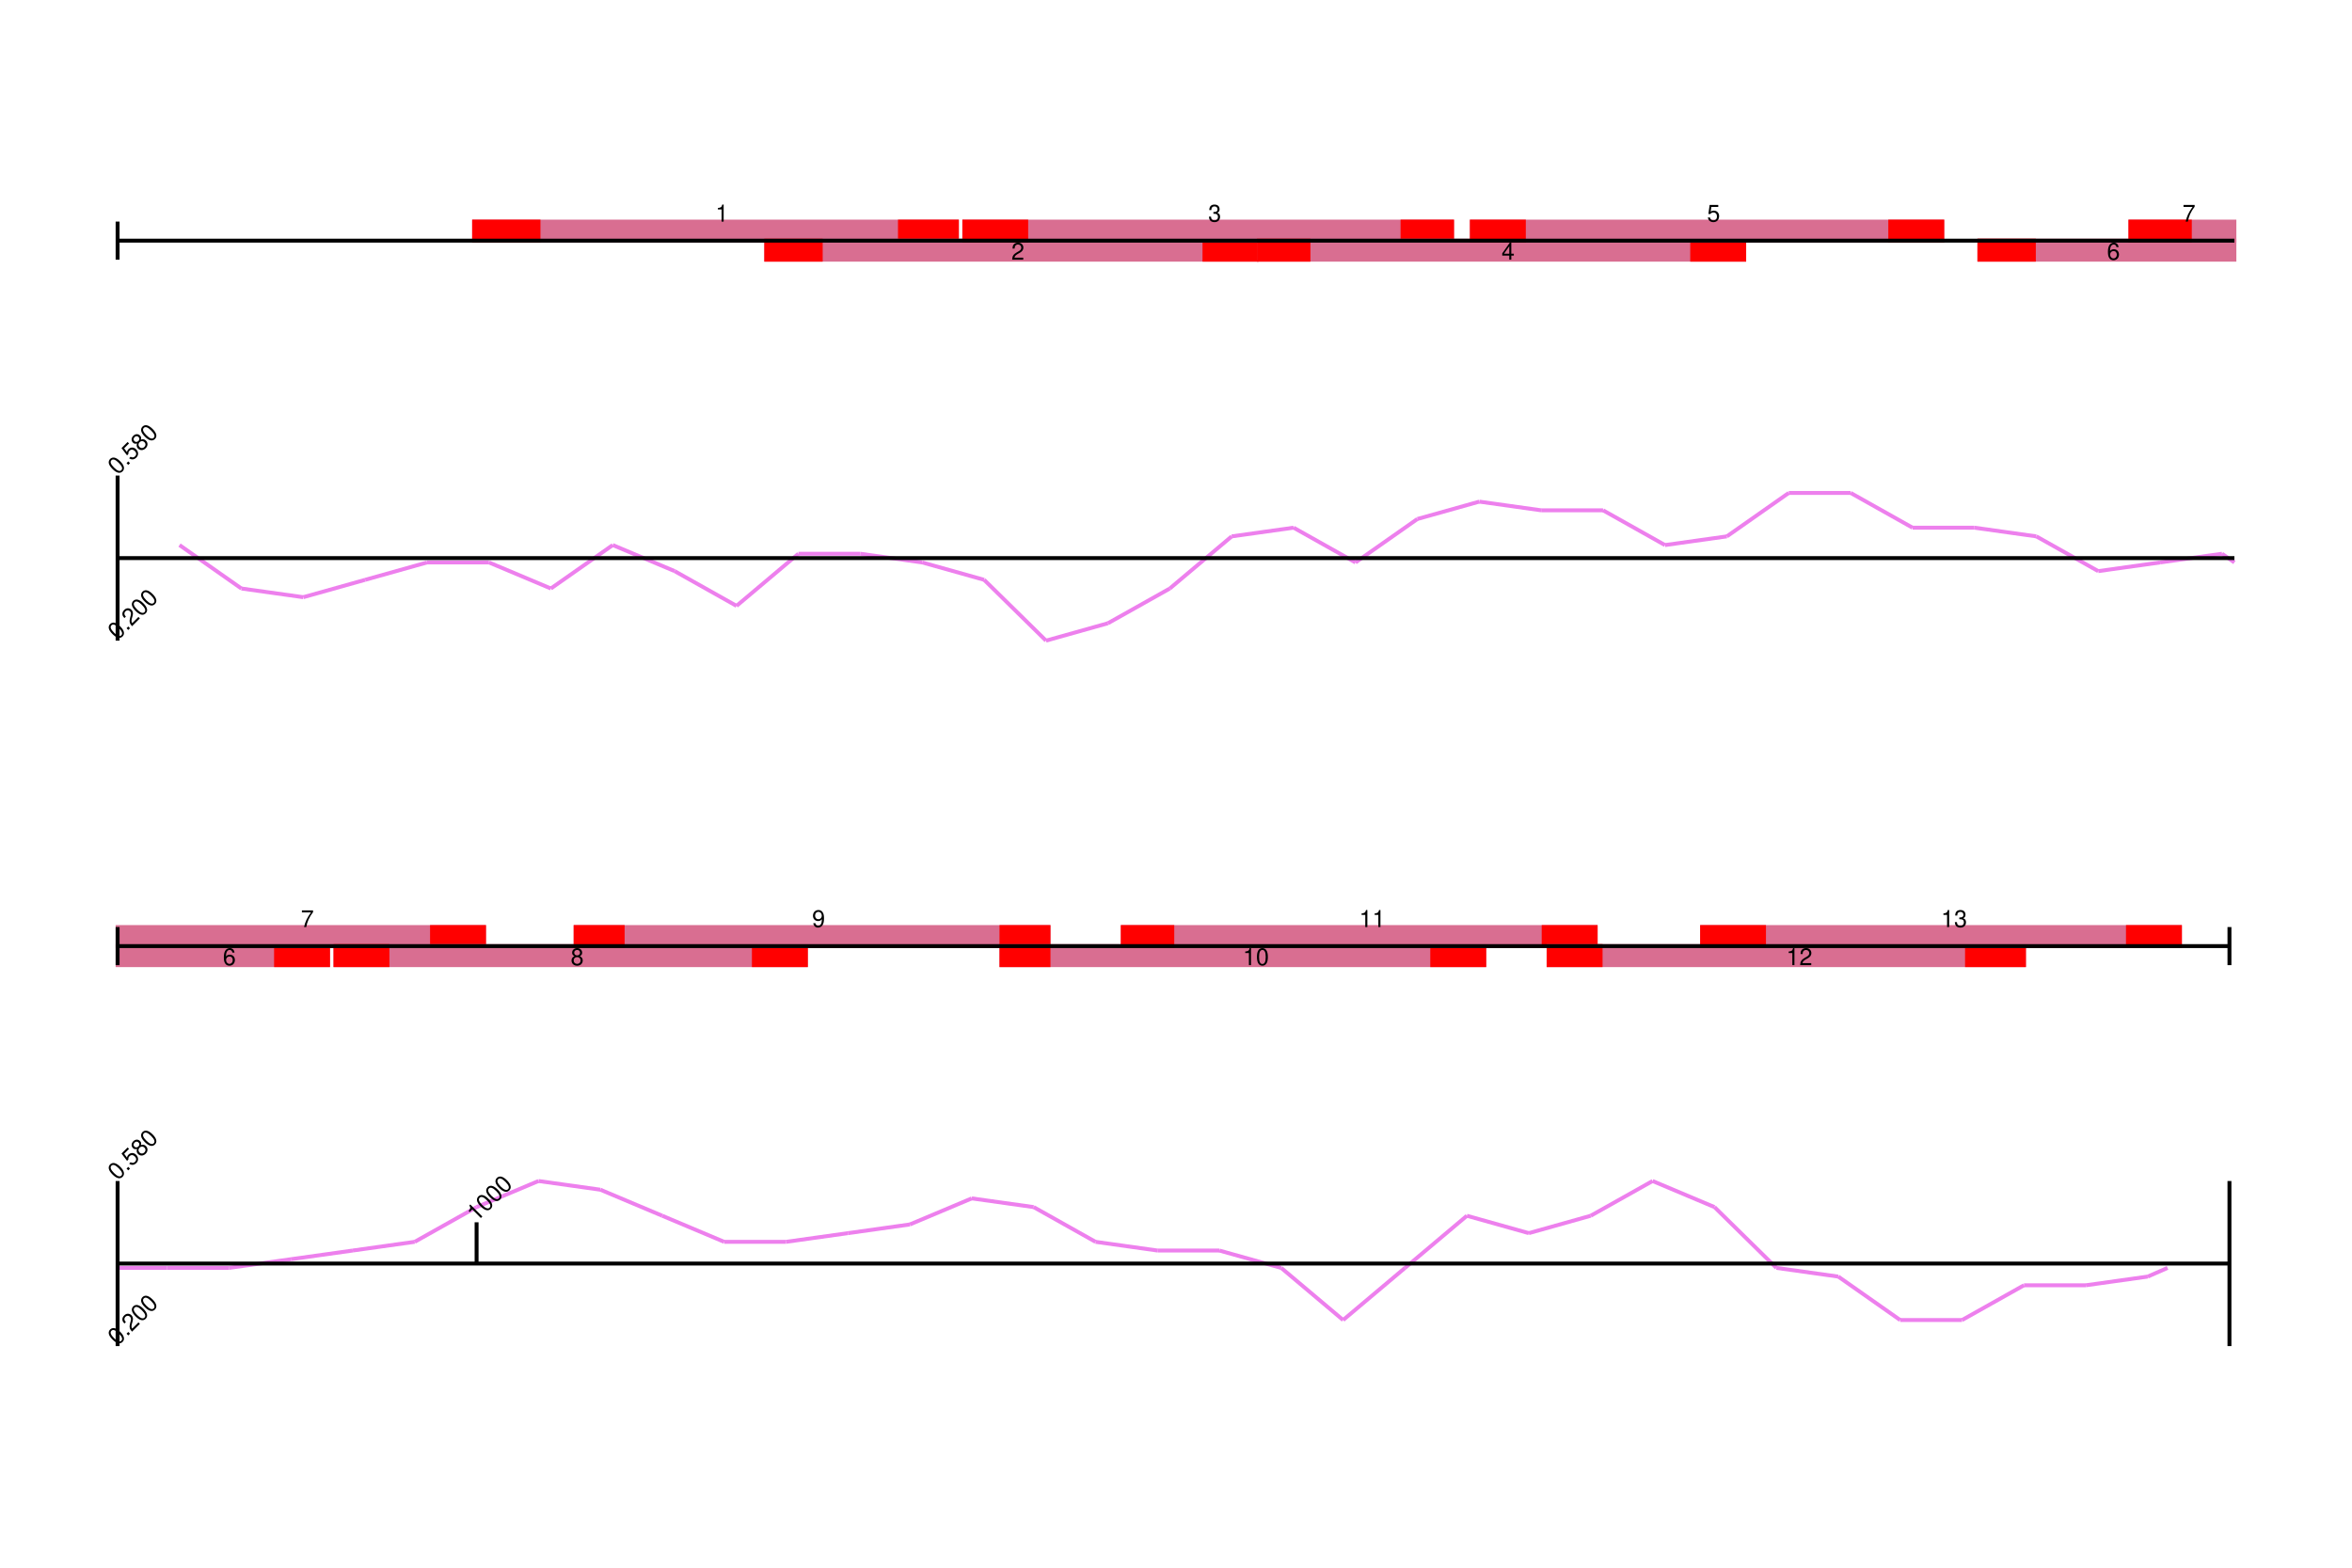
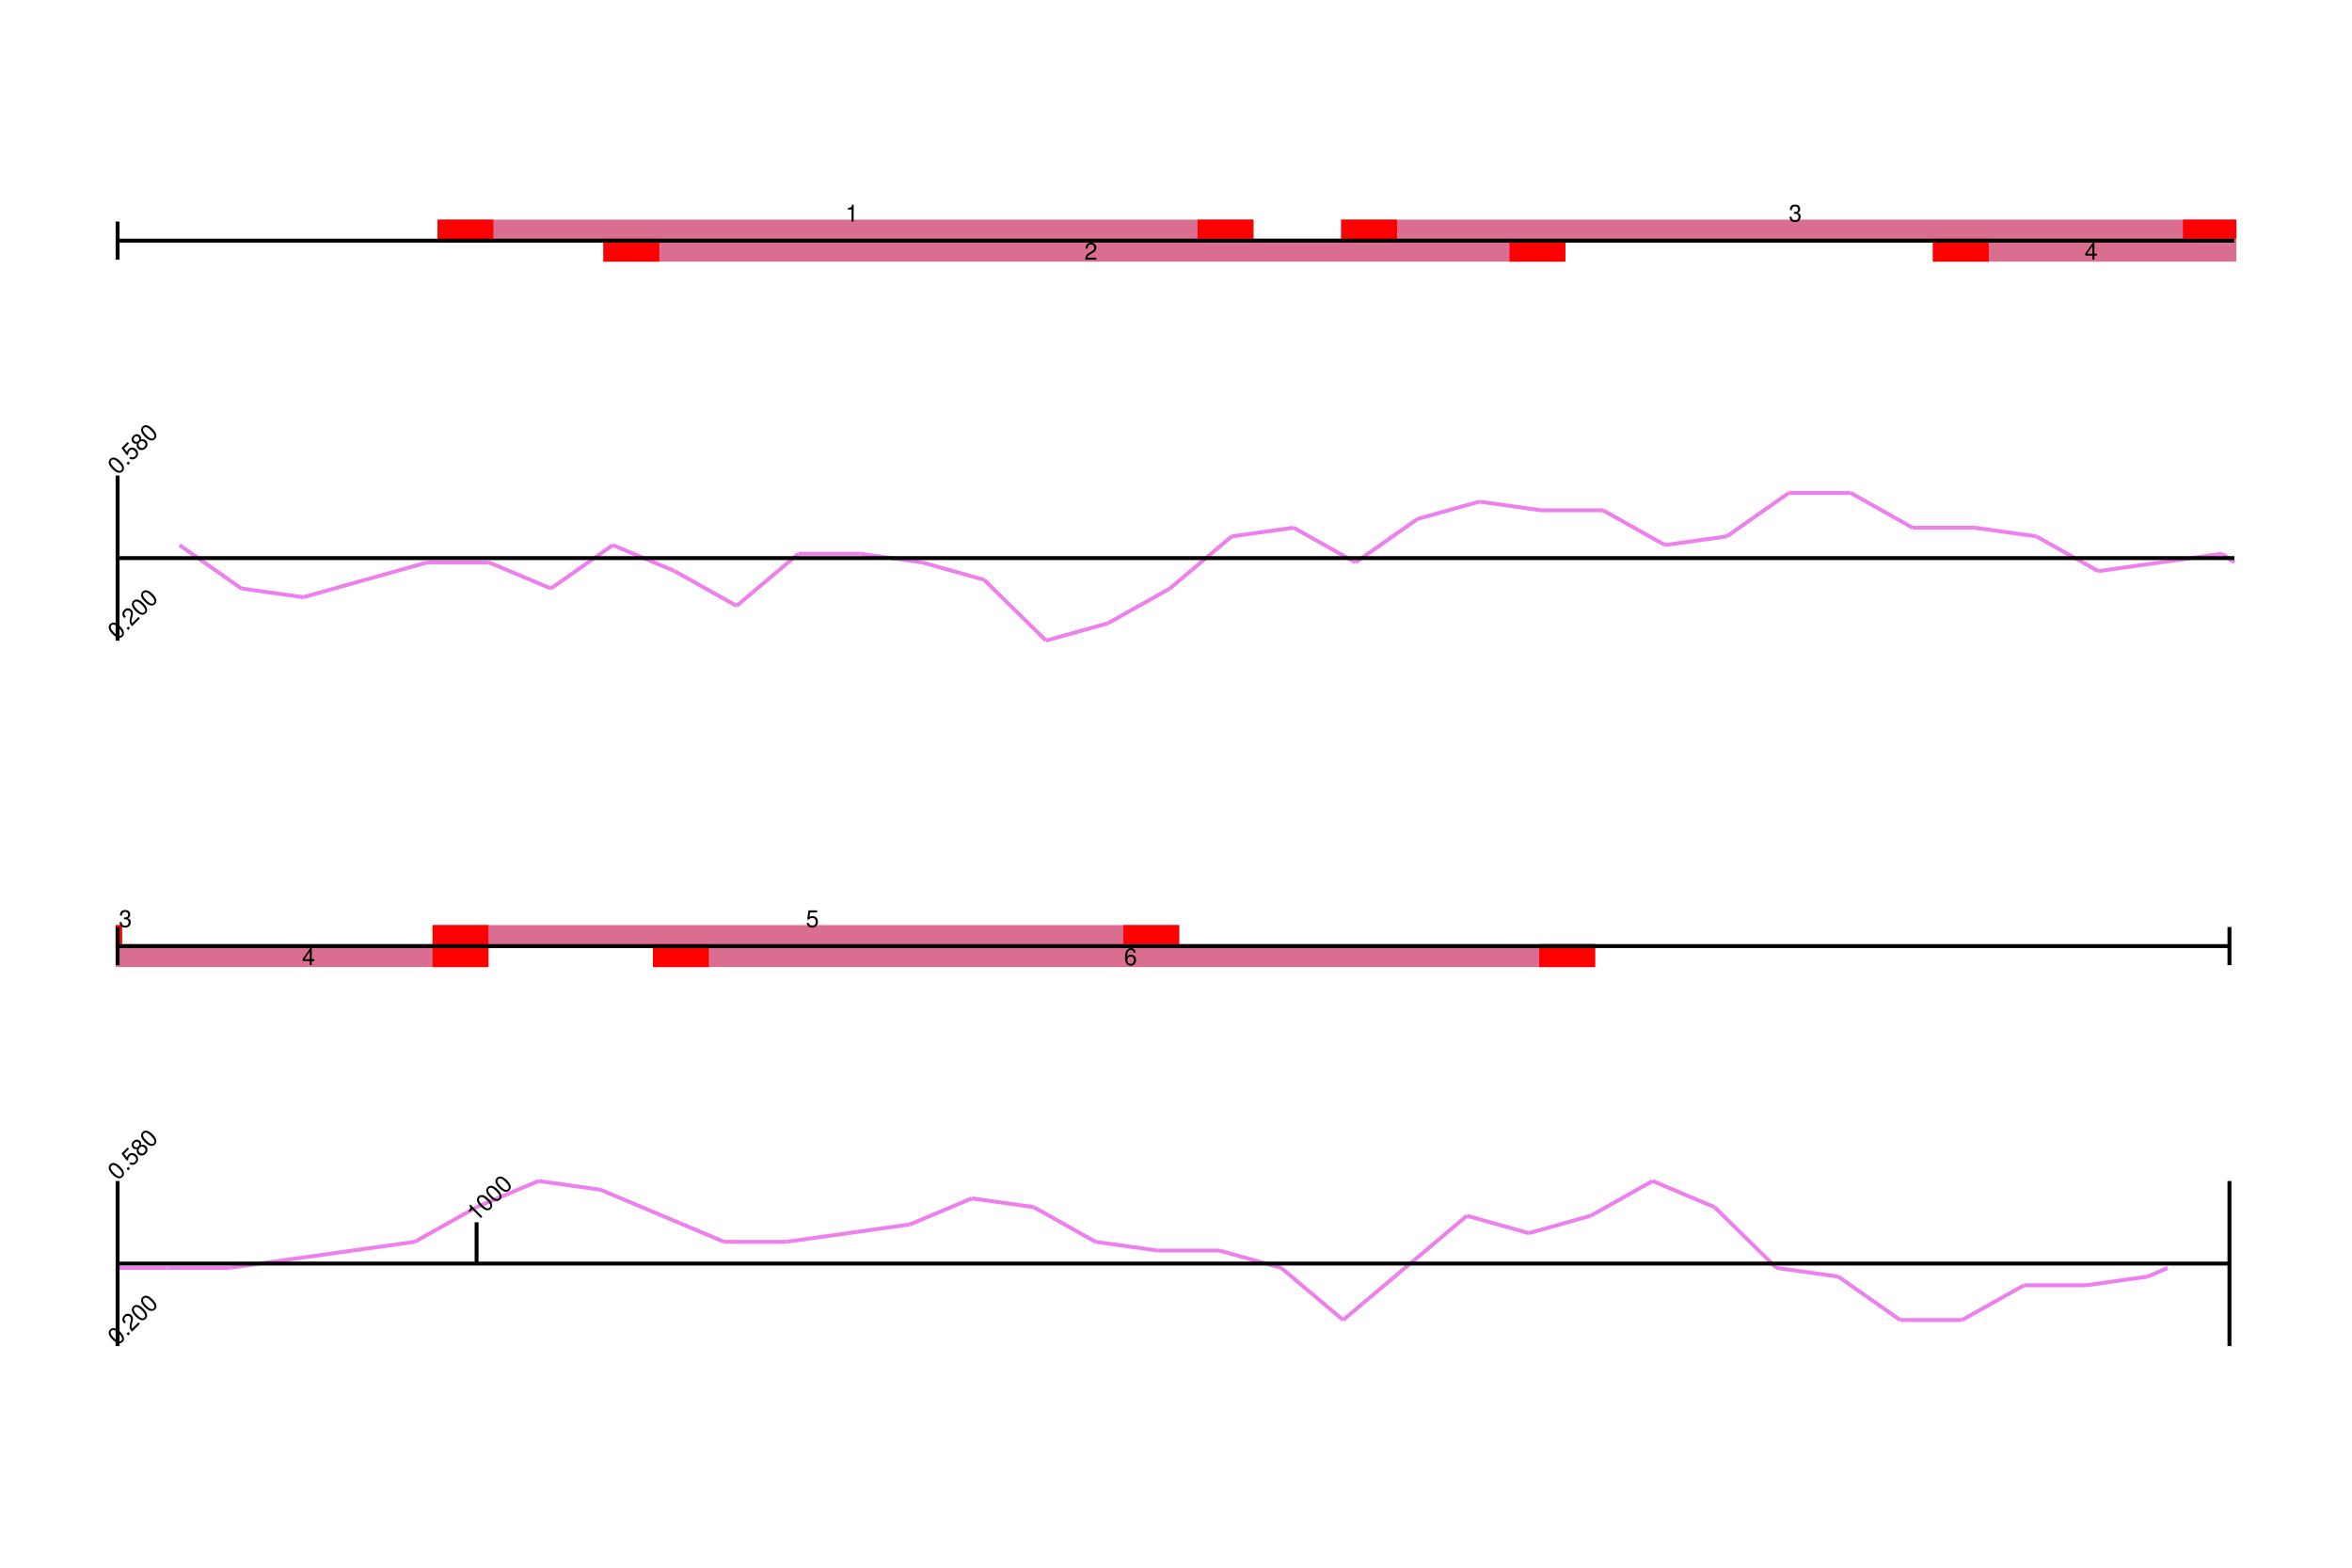
- <svg xmlns="http://www.w3.org/2000/svg" width="600" height="400" preserveAspectRatio="xMinYMin meet" viewBox="0 0 600 400" version="1.0" fill-rule="evenodd">
+ <svg xmlns="http://www.w3.org/2000/svg" fill-rule="evenodd" height="400" preserveAspectRatio="xMinYMin meet" version="1.0" viewBox="0 0 600 400" width="600">
  <clipPath id="clip">
-     <rect x="0" y="0" width="600" height="400" />
+     <rect height="400" width="600" x="0" y="0" />
  </clipPath>
-   <g id="group" transform="scale(1,-1) translate(0,-400)" style="clip-path: url(#clip)">
+   <g id="group" style="clip-path: url(#clip)" transform="scale(1,-1) translate(0,-400)">
    <g transform="">
      <path d="M 45.789,260.925 L 45.789,260.925 Z" style="stroke: rgb(93%,50%,93%); stroke-linecap: butt; stroke-width: 1;" />
      <path d="M 45.789,260.925 L 61.579,249.841 Z" style="stroke: rgb(93%,50%,93%); stroke-linecap: butt; stroke-width: 1;" />
      <path d="M 61.579,249.841 L 77.368,247.624 Z" style="stroke: rgb(93%,50%,93%); stroke-linecap: butt; stroke-width: 1;" />
      <path d="M 77.368,247.624 L 93.158,252.058 Z" style="stroke: rgb(93%,50%,93%); stroke-linecap: butt; stroke-width: 1;" />
      <path d="M 93.158,252.058 L 108.947,256.492 Z" style="stroke: rgb(93%,50%,93%); stroke-linecap: butt; stroke-width: 1;" />
      <path d="M 108.947,256.492 L 124.737,256.492 Z" style="stroke: rgb(93%,50%,93%); stroke-linecap: butt; stroke-width: 1;" />
      <path d="M 124.737,256.492 L 140.526,249.841 Z" style="stroke: rgb(93%,50%,93%); stroke-linecap: butt; stroke-width: 1;" />
      <path d="M 140.526,249.841 L 156.316,260.925 Z" style="stroke: rgb(93%,50%,93%); stroke-linecap: butt; stroke-width: 1;" />
      <path d="M 156.316,260.925 L 172.105,254.275 Z" style="stroke: rgb(93%,50%,93%); stroke-linecap: butt; stroke-width: 1;" />
      <path d="M 172.105,254.275 L 187.895,245.407 Z" style="stroke: rgb(93%,50%,93%); stroke-linecap: butt; stroke-width: 1;" />
      <path d="M 187.895,245.407 L 203.684,258.708 Z" style="stroke: rgb(93%,50%,93%); stroke-linecap: butt; stroke-width: 1;" />
      <path d="M 203.684,258.708 L 219.474,258.708 Z" style="stroke: rgb(93%,50%,93%); stroke-linecap: butt; stroke-width: 1;" />
      <path d="M 219.474,258.708 L 235.263,256.492 Z" style="stroke: rgb(93%,50%,93%); stroke-linecap: butt; stroke-width: 1;" />
      <path d="M 235.263,256.492 L 251.053,252.058 Z" style="stroke: rgb(93%,50%,93%); stroke-linecap: butt; stroke-width: 1;" />
      <path d="M 251.053,252.058 L 266.842,236.54 Z" style="stroke: rgb(93%,50%,93%); stroke-linecap: butt; stroke-width: 1;" />
      <path d="M 266.842,236.54 L 282.632,240.974 Z" style="stroke: rgb(93%,50%,93%); stroke-linecap: butt; stroke-width: 1;" />
      <path d="M 282.632,240.974 L 298.421,249.841 Z" style="stroke: rgb(93%,50%,93%); stroke-linecap: butt; stroke-width: 1;" />
      <path d="M 298.421,249.841 L 314.211,263.142 Z" style="stroke: rgb(93%,50%,93%); stroke-linecap: butt; stroke-width: 1;" />
      <path d="M 314.211,263.142 L 330,265.359 Z" style="stroke: rgb(93%,50%,93%); stroke-linecap: butt; stroke-width: 1;" />
      <path d="M 330,265.359 L 345.789,256.492 Z" style="stroke: rgb(93%,50%,93%); stroke-linecap: butt; stroke-width: 1;" />
      <path d="M 345.789,256.492 L 361.579,267.576 Z" style="stroke: rgb(93%,50%,93%); stroke-linecap: butt; stroke-width: 1;" />
      <path d="M 361.579,267.576 L 377.368,272.009 Z" style="stroke: rgb(93%,50%,93%); stroke-linecap: butt; stroke-width: 1;" />
      <path d="M 377.368,272.009 L 393.158,269.793 Z" style="stroke: rgb(93%,50%,93%); stroke-linecap: butt; stroke-width: 1;" />
      <path d="M 393.158,269.793 L 408.947,269.793 Z" style="stroke: rgb(93%,50%,93%); stroke-linecap: butt; stroke-width: 1;" />
      <path d="M 408.947,269.793 L 424.737,260.925 Z" style="stroke: rgb(93%,50%,93%); stroke-linecap: butt; stroke-width: 1;" />
      <path d="M 424.737,260.925 L 440.526,263.142 Z" style="stroke: rgb(93%,50%,93%); stroke-linecap: butt; stroke-width: 1;" />
      <path d="M 440.526,263.142 L 456.316,274.226 Z" style="stroke: rgb(93%,50%,93%); stroke-linecap: butt; stroke-width: 1;" />
      <path d="M 456.316,274.226 L 472.105,274.226 Z" style="stroke: rgb(93%,50%,93%); stroke-linecap: butt; stroke-width: 1;" />
      <path d="M 472.105,274.226 L 487.895,265.359 Z" style="stroke: rgb(93%,50%,93%); stroke-linecap: butt; stroke-width: 1;" />
      <path d="M 487.895,265.359 L 503.684,265.359 Z" style="stroke: rgb(93%,50%,93%); stroke-linecap: butt; stroke-width: 1;" />
      <path d="M 503.684,265.359 L 519.474,263.142 Z" style="stroke: rgb(93%,50%,93%); stroke-linecap: butt; stroke-width: 1;" />
      <path d="M 519.474,263.142 L 535.263,254.275 Z" style="stroke: rgb(93%,50%,93%); stroke-linecap: butt; stroke-width: 1;" />
      <path d="M 535.263,254.275 L 551.053,256.492 Z" style="stroke: rgb(93%,50%,93%); stroke-linecap: butt; stroke-width: 1;" />
      <path d="M 551.053,256.492 L 566.842,258.708 Z" style="stroke: rgb(93%,50%,93%); stroke-linecap: butt; stroke-width: 1;" />
      <path d="M 566.842,258.708 L 570,256.492 Z" style="stroke: rgb(93%,50%,93%); stroke-linecap: butt; stroke-width: 1;" />
      <path d="M 30,76.492 L 42.632,76.492 Z" style="stroke: rgb(93%,50%,93%); stroke-linecap: butt; stroke-width: 1;" />
      <path d="M 42.632,76.492 L 58.421,76.492 Z" style="stroke: rgb(93%,50%,93%); stroke-linecap: butt; stroke-width: 1;" />
      <path d="M 58.421,76.492 L 74.211,78.708 Z" style="stroke: rgb(93%,50%,93%); stroke-linecap: butt; stroke-width: 1;" />
      <path d="M 74.211,78.708 L 90,80.925 Z" style="stroke: rgb(93%,50%,93%); stroke-linecap: butt; stroke-width: 1;" />
      <path d="M 90,80.925 L 105.789,83.142 Z" style="stroke: rgb(93%,50%,93%); stroke-linecap: butt; stroke-width: 1;" />
      <path d="M 105.789,83.142 L 121.579,92.009 Z" style="stroke: rgb(93%,50%,93%); stroke-linecap: butt; stroke-width: 1;" />
      <path d="M 121.579,92.009 L 137.368,98.66 Z" style="stroke: rgb(93%,50%,93%); stroke-linecap: butt; stroke-width: 1;" />
      <path d="M 137.368,98.66 L 153.158,96.443 Z" style="stroke: rgb(93%,50%,93%); stroke-linecap: butt; stroke-width: 1;" />
      <path d="M 153.158,96.443 L 168.947,89.793 Z" style="stroke: rgb(93%,50%,93%); stroke-linecap: butt; stroke-width: 1;" />
      <path d="M 168.947,89.793 L 184.737,83.142 Z" style="stroke: rgb(93%,50%,93%); stroke-linecap: butt; stroke-width: 1;" />
      <path d="M 184.737,83.142 L 200.526,83.142 Z" style="stroke: rgb(93%,50%,93%); stroke-linecap: butt; stroke-width: 1;" />
      <path d="M 200.526,83.142 L 216.316,85.359 Z" style="stroke: rgb(93%,50%,93%); stroke-linecap: butt; stroke-width: 1;" />
      <path d="M 216.316,85.359 L 232.105,87.576 Z" style="stroke: rgb(93%,50%,93%); stroke-linecap: butt; stroke-width: 1;" />
      <path d="M 232.105,87.576 L 247.895,94.226 Z" style="stroke: rgb(93%,50%,93%); stroke-linecap: butt; stroke-width: 1;" />
      <path d="M 247.895,94.226 L 263.684,92.009 Z" style="stroke: rgb(93%,50%,93%); stroke-linecap: butt; stroke-width: 1;" />
      <path d="M 263.684,92.009 L 279.474,83.142 Z" style="stroke: rgb(93%,50%,93%); stroke-linecap: butt; stroke-width: 1;" />
      <path d="M 279.474,83.142 L 295.263,80.925 Z" style="stroke: rgb(93%,50%,93%); stroke-linecap: butt; stroke-width: 1;" />
      <path d="M 295.263,80.925 L 311.053,80.925 Z" style="stroke: rgb(93%,50%,93%); stroke-linecap: butt; stroke-width: 1;" />
      <path d="M 311.053,80.925 L 326.842,76.492 Z" style="stroke: rgb(93%,50%,93%); stroke-linecap: butt; stroke-width: 1;" />
      <path d="M 326.842,76.492 L 342.632,63.191 Z" style="stroke: rgb(93%,50%,93%); stroke-linecap: butt; stroke-width: 1;" />
      <path d="M 342.632,63.191 L 358.421,76.492 Z" style="stroke: rgb(93%,50%,93%); stroke-linecap: butt; stroke-width: 1;" />
      <path d="M 358.421,76.492 L 374.211,89.793 Z" style="stroke: rgb(93%,50%,93%); stroke-linecap: butt; stroke-width: 1;" />
      <path d="M 374.211,89.793 L 390,85.359 Z" style="stroke: rgb(93%,50%,93%); stroke-linecap: butt; stroke-width: 1;" />
      <path d="M 390,85.359 L 405.789,89.793 Z" style="stroke: rgb(93%,50%,93%); stroke-linecap: butt; stroke-width: 1;" />
      <path d="M 405.789,89.793 L 421.579,98.66 Z" style="stroke: rgb(93%,50%,93%); stroke-linecap: butt; stroke-width: 1;" />
      <path d="M 421.579,98.66 L 437.368,92.009 Z" style="stroke: rgb(93%,50%,93%); stroke-linecap: butt; stroke-width: 1;" />
      <path d="M 437.368,92.009 L 453.158,76.492 Z" style="stroke: rgb(93%,50%,93%); stroke-linecap: butt; stroke-width: 1;" />
      <path d="M 453.158,76.492 L 468.947,74.275 Z" style="stroke: rgb(93%,50%,93%); stroke-linecap: butt; stroke-width: 1;" />
      <path d="M 468.947,74.275 L 484.737,63.191 Z" style="stroke: rgb(93%,50%,93%); stroke-linecap: butt; stroke-width: 1;" />
      <path d="M 484.737,63.191 L 500.526,63.191 Z" style="stroke: rgb(93%,50%,93%); stroke-linecap: butt; stroke-width: 1;" />
      <path d="M 500.526,63.191 L 516.316,72.058 Z" style="stroke: rgb(93%,50%,93%); stroke-linecap: butt; stroke-width: 1;" />
      <path d="M 516.316,72.058 L 532.105,72.058 Z" style="stroke: rgb(93%,50%,93%); stroke-linecap: butt; stroke-width: 1;" />
      <path d="M 532.105,72.058 L 547.895,74.275 Z" style="stroke: rgb(93%,50%,93%); stroke-linecap: butt; stroke-width: 1;" />
      <path d="M 547.895,74.275 L 552.947,76.492 Z" style="stroke: rgb(93%,50%,93%); stroke-linecap: butt; stroke-width: 1;" />
-       <polygon points="120.947 338.6, 244.105 338.6, 244.105 343.46, 120.947 343.46" style="stroke: rgb(85%,43%,57%); stroke-linecap: butt; stroke-width: 1; fill: rgb(85%,43%,57%);" />
-       <polygon points="120.947 338.6, 137.368 338.6, 137.368 343.46, 120.947 343.46" style="stroke: rgb(100%,0%,0%); stroke-linecap: butt; stroke-width: 1; fill: rgb(100%,0%,0%);" />
-       <polygon points="229.579 338.6, 244.105 338.6, 244.105 343.46, 229.579 343.46" style="stroke: rgb(100%,0%,0%); stroke-linecap: butt; stroke-width: 1; fill: rgb(100%,0%,0%);" />
-       <polygon points="195.474 333.74, 320.526 333.74, 320.526 338.6, 195.474 338.6" style="stroke: rgb(85%,43%,57%); stroke-linecap: butt; stroke-width: 1; fill: rgb(85%,43%,57%);" />
-       <polygon points="195.474 333.74, 209.368 333.74, 209.368 338.6, 195.474 338.6" style="stroke: rgb(100%,0%,0%); stroke-linecap: butt; stroke-width: 1; fill: rgb(100%,0%,0%);" />
-       <polygon points="307.263 333.74, 320.526 333.74, 320.526 338.6, 307.263 338.6" style="stroke: rgb(100%,0%,0%); stroke-linecap: butt; stroke-width: 1; fill: rgb(100%,0%,0%);" />
-       <polygon points="246 338.6, 370.421 338.6, 370.421 343.46, 246 343.46" style="stroke: rgb(85%,43%,57%); stroke-linecap: butt; stroke-width: 1; fill: rgb(85%,43%,57%);" />
-       <polygon points="246 338.6, 261.789 338.6, 261.789 343.46, 246 343.46" style="stroke: rgb(100%,0%,0%); stroke-linecap: butt; stroke-width: 1; fill: rgb(100%,0%,0%);" />
-       <polygon points="357.789 338.6, 370.421 338.6, 370.421 343.46, 357.789 343.46" style="stroke: rgb(100%,0%,0%); stroke-linecap: butt; stroke-width: 1; fill: rgb(100%,0%,0%);" />
-       <polygon points="321.158 333.74, 444.947 333.74, 444.947 338.6, 321.158 338.6" style="stroke: rgb(85%,43%,57%); stroke-linecap: butt; stroke-width: 1; fill: rgb(85%,43%,57%);" />
-       <polygon points="321.158 333.74, 333.789 333.74, 333.789 338.6, 321.158 338.6" style="stroke: rgb(100%,0%,0%); stroke-linecap: butt; stroke-width: 1; fill: rgb(100%,0%,0%);" />
-       <polygon points="431.684 333.74, 444.947 333.74, 444.947 338.6, 431.684 338.6" style="stroke: rgb(100%,0%,0%); stroke-linecap: butt; stroke-width: 1; fill: rgb(100%,0%,0%);" />
-       <polygon points="375.474 338.6, 495.474 338.6, 495.474 343.46, 375.474 343.46" style="stroke: rgb(85%,43%,57%); stroke-linecap: butt; stroke-width: 1; fill: rgb(85%,43%,57%);" />
-       <polygon points="375.474 338.6, 388.737 338.6, 388.737 343.46, 375.474 343.46" style="stroke: rgb(100%,0%,0%); stroke-linecap: butt; stroke-width: 1; fill: rgb(100%,0%,0%);" />
-       <polygon points="482.211 338.6, 495.474 338.6, 495.474 343.46, 482.211 343.46" style="stroke: rgb(100%,0%,0%); stroke-linecap: butt; stroke-width: 1; fill: rgb(100%,0%,0%);" />
-       <polygon points="504.947 333.74, 570 333.74, 570 338.6, 504.947 338.6" style="stroke: rgb(85%,43%,57%); stroke-linecap: butt; stroke-width: 1; fill: rgb(85%,43%,57%);" />
-       <polygon points="30 153.74, 83.684 153.74, 83.684 158.6, 30 158.6" style="stroke: rgb(85%,43%,57%); stroke-linecap: butt; stroke-width: 1; fill: rgb(85%,43%,57%);" />
-       <polygon points="504.947 333.74, 518.842 333.74, 518.842 338.6, 504.947 338.6" style="stroke: rgb(100%,0%,0%); stroke-linecap: butt; stroke-width: 1; fill: rgb(100%,0%,0%);" />
-       <polygon points="70.421 153.74, 83.684 153.74, 83.684 158.6, 70.421 158.6" style="stroke: rgb(100%,0%,0%); stroke-linecap: butt; stroke-width: 1; fill: rgb(100%,0%,0%);" />
-       <polygon points="543.474 338.6, 570 338.6, 570 343.46, 543.474 343.46" style="stroke: rgb(85%,43%,57%); stroke-linecap: butt; stroke-width: 1; fill: rgb(85%,43%,57%);" />
-       <polygon points="30 158.6, 123.474 158.6, 123.474 163.46, 30 163.46" style="stroke: rgb(85%,43%,57%); stroke-linecap: butt; stroke-width: 1; fill: rgb(85%,43%,57%);" />
-       <polygon points="543.474 338.6, 558.632 338.6, 558.632 343.46, 543.474 343.46" style="stroke: rgb(100%,0%,0%); stroke-linecap: butt; stroke-width: 1; fill: rgb(100%,0%,0%);" />
-       <polygon points="110.21 158.6, 123.474 158.6, 123.474 163.46, 110.21 163.46" style="stroke: rgb(100%,0%,0%); stroke-linecap: butt; stroke-width: 1; fill: rgb(100%,0%,0%);" />
-       <polygon points="85.579 153.74, 205.579 153.74, 205.579 158.6, 85.579 158.6" style="stroke: rgb(85%,43%,57%); stroke-linecap: butt; stroke-width: 1; fill: rgb(85%,43%,57%);" />
-       <polygon points="85.579 153.74, 98.842 153.74, 98.842 158.6, 85.579 158.6" style="stroke: rgb(100%,0%,0%); stroke-linecap: butt; stroke-width: 1; fill: rgb(100%,0%,0%);" />
-       <polygon points="192.316 153.74, 205.579 153.74, 205.579 158.6, 192.316 158.6" style="stroke: rgb(100%,0%,0%); stroke-linecap: butt; stroke-width: 1; fill: rgb(100%,0%,0%);" />
-       <polygon points="146.842 158.6, 267.474 158.6, 267.474 163.46, 146.842 163.46" style="stroke: rgb(85%,43%,57%); stroke-linecap: butt; stroke-width: 1; fill: rgb(85%,43%,57%);" />
-       <polygon points="146.842 158.6, 158.842 158.6, 158.842 163.46, 146.842 163.46" style="stroke: rgb(100%,0%,0%); stroke-linecap: butt; stroke-width: 1; fill: rgb(100%,0%,0%);" />
-       <polygon points="255.474 158.6, 267.474 158.6, 267.474 163.46, 255.474 163.46" style="stroke: rgb(100%,0%,0%); stroke-linecap: butt; stroke-width: 1; fill: rgb(100%,0%,0%);" />
-       <polygon points="255.474 153.74, 378.632 153.74, 378.632 158.6, 255.474 158.6" style="stroke: rgb(85%,43%,57%); stroke-linecap: butt; stroke-width: 1; fill: rgb(85%,43%,57%);" />
-       <polygon points="255.474 153.74, 267.474 153.74, 267.474 158.6, 255.474 158.6" style="stroke: rgb(100%,0%,0%); stroke-linecap: butt; stroke-width: 1; fill: rgb(100%,0%,0%);" />
-       <polygon points="365.368 153.74, 378.632 153.74, 378.632 158.6, 365.368 158.6" style="stroke: rgb(100%,0%,0%); stroke-linecap: butt; stroke-width: 1; fill: rgb(100%,0%,0%);" />
-       <polygon points="286.421 158.6, 407.053 158.6, 407.053 163.46, 286.421 163.46" style="stroke: rgb(85%,43%,57%); stroke-linecap: butt; stroke-width: 1; fill: rgb(85%,43%,57%);" />
-       <polygon points="286.421 158.6, 299.053 158.6, 299.053 163.46, 286.421 163.46" style="stroke: rgb(100%,0%,0%); stroke-linecap: butt; stroke-width: 1; fill: rgb(100%,0%,0%);" />
-       <polygon points="393.789 158.6, 407.053 158.6, 407.053 163.46, 393.789 163.46" style="stroke: rgb(100%,0%,0%); stroke-linecap: butt; stroke-width: 1; fill: rgb(100%,0%,0%);" />
-       <polygon points="395.053 153.74, 516.316 153.74, 516.316 158.6, 395.053 158.6" style="stroke: rgb(85%,43%,57%); stroke-linecap: butt; stroke-width: 1; fill: rgb(85%,43%,57%);" />
-       <polygon points="395.053 153.74, 408.316 153.74, 408.316 158.6, 395.053 158.6" style="stroke: rgb(100%,0%,0%); stroke-linecap: butt; stroke-width: 1; fill: rgb(100%,0%,0%);" />
-       <polygon points="501.789 153.74, 516.316 153.74, 516.316 158.6, 501.789 158.6" style="stroke: rgb(100%,0%,0%); stroke-linecap: butt; stroke-width: 1; fill: rgb(100%,0%,0%);" />
-       <polygon points="434.211 158.6, 556.105 158.6, 556.105 163.46, 434.211 163.46" style="stroke: rgb(85%,43%,57%); stroke-linecap: butt; stroke-width: 1; fill: rgb(85%,43%,57%);" />
-       <polygon points="434.211 158.6, 450 158.6, 450 163.46, 434.211 163.46" style="stroke: rgb(100%,0%,0%); stroke-linecap: butt; stroke-width: 1; fill: rgb(100%,0%,0%);" />
-       <polygon points="542.842 158.6, 556.105 158.6, 556.105 163.46, 542.842 163.46" style="stroke: rgb(100%,0%,0%); stroke-linecap: butt; stroke-width: 1; fill: rgb(100%,0%,0%);" />
+       <polygon points="112.105 338.6, 319.263 338.6, 319.263 343.46, 112.105 343.46" style="stroke: rgb(85%,43%,57%); stroke-linecap: butt; stroke-width: 1; fill: rgb(85%,43%,57%); fill-rule: evenodd;" />
+       <polygon points="112.105 338.6, 125.368 338.6, 125.368 343.46, 112.105 343.46" style="stroke: rgb(100%,0%,0%); stroke-linecap: butt; stroke-width: 1; fill: rgb(100%,0%,0%); fill-rule: evenodd;" />
+       <polygon points="306 338.6, 319.263 338.6, 319.263 343.46, 306 343.46" style="stroke: rgb(100%,0%,0%); stroke-linecap: butt; stroke-width: 1; fill: rgb(100%,0%,0%); fill-rule: evenodd;" />
+       <polygon points="154.421 333.74, 398.842 333.74, 398.842 338.6, 154.421 338.6" style="stroke: rgb(85%,43%,57%); stroke-linecap: butt; stroke-width: 1; fill: rgb(85%,43%,57%); fill-rule: evenodd;" />
+       <polygon points="154.421 333.74, 167.684 333.74, 167.684 338.6, 154.421 338.6" style="stroke: rgb(100%,0%,0%); stroke-linecap: butt; stroke-width: 1; fill: rgb(100%,0%,0%); fill-rule: evenodd;" />
+       <polygon points="385.579 333.74, 398.842 333.74, 398.842 338.6, 385.579 338.6" style="stroke: rgb(100%,0%,0%); stroke-linecap: butt; stroke-width: 1; fill: rgb(100%,0%,0%); fill-rule: evenodd;" />
+       <polygon points="342.632 338.6, 570 338.6, 570 343.46, 342.632 343.46" style="stroke: rgb(85%,43%,57%); stroke-linecap: butt; stroke-width: 1; fill: rgb(85%,43%,57%); fill-rule: evenodd;" />
+       <polygon points="30 158.6, 30.632 158.6, 30.632 163.46, 30 163.46" style="stroke: rgb(85%,43%,57%); stroke-linecap: butt; stroke-width: 1; fill: rgb(85%,43%,57%); fill-rule: evenodd;" />
+       <polygon points="342.632 338.6, 355.895 338.6, 355.895 343.46, 342.632 343.46" style="stroke: rgb(100%,0%,0%); stroke-linecap: butt; stroke-width: 1; fill: rgb(100%,0%,0%); fill-rule: evenodd;" />
+       <polygon points="557.368 338.6, 570 338.6, 570 343.46, 557.368 343.46" style="stroke: rgb(100%,0%,0%); stroke-linecap: butt; stroke-width: 1; fill: rgb(100%,0%,0%); fill-rule: evenodd;" />
+       <polygon points="30 158.6, 30.632 158.6, 30.632 163.46, 30 163.46" style="stroke: rgb(100%,0%,0%); stroke-linecap: butt; stroke-width: 1; fill: rgb(100%,0%,0%); fill-rule: evenodd;" />
+       <polygon points="493.579 333.74, 570 333.74, 570 338.6, 493.579 338.6" style="stroke: rgb(85%,43%,57%); stroke-linecap: butt; stroke-width: 1; fill: rgb(85%,43%,57%); fill-rule: evenodd;" />
+       <polygon points="30 153.74, 124.105 153.74, 124.105 158.6, 30 158.6" style="stroke: rgb(85%,43%,57%); stroke-linecap: butt; stroke-width: 1; fill: rgb(85%,43%,57%); fill-rule: evenodd;" />
+       <polygon points="493.579 333.74, 506.842 333.74, 506.842 338.6, 493.579 338.6" style="stroke: rgb(100%,0%,0%); stroke-linecap: butt; stroke-width: 1; fill: rgb(100%,0%,0%); fill-rule: evenodd;" />
+       <polygon points="110.842 153.74, 124.105 153.74, 124.105 158.6, 110.842 158.6" style="stroke: rgb(100%,0%,0%); stroke-linecap: butt; stroke-width: 1; fill: rgb(100%,0%,0%); fill-rule: evenodd;" />
+       <polygon points="110.842 158.6, 300.316 158.6, 300.316 163.46, 110.842 163.46" style="stroke: rgb(85%,43%,57%); stroke-linecap: butt; stroke-width: 1; fill: rgb(85%,43%,57%); fill-rule: evenodd;" />
+       <polygon points="110.842 158.6, 124.105 158.6, 124.105 163.46, 110.842 163.46" style="stroke: rgb(100%,0%,0%); stroke-linecap: butt; stroke-width: 1; fill: rgb(100%,0%,0%); fill-rule: evenodd;" />
+       <polygon points="287.053 158.6, 300.316 158.6, 300.316 163.46, 287.053 163.46" style="stroke: rgb(100%,0%,0%); stroke-linecap: butt; stroke-width: 1; fill: rgb(100%,0%,0%); fill-rule: evenodd;" />
+       <polygon points="167.053 153.74, 406.421 153.74, 406.421 158.6, 167.053 158.6" style="stroke: rgb(85%,43%,57%); stroke-linecap: butt; stroke-width: 1; fill: rgb(85%,43%,57%); fill-rule: evenodd;" />
+       <polygon points="167.053 153.74, 180.316 153.74, 180.316 158.6, 167.053 158.6" style="stroke: rgb(100%,0%,0%); stroke-linecap: butt; stroke-width: 1; fill: rgb(100%,0%,0%); fill-rule: evenodd;" />
+       <polygon points="393.158 153.74, 406.421 153.74, 406.421 158.6, 393.158 158.6" style="stroke: rgb(100%,0%,0%); stroke-linecap: butt; stroke-width: 1; fill: rgb(100%,0%,0%); fill-rule: evenodd;" />
      <path d="M 30,257.6 L 570,257.6 Z" style="stroke: rgb(0%,0%,0%); stroke-linecap: butt; stroke-width: 1;" />
      <path d="M 30,236.54 L 30,278.66 Z" style="stroke: rgb(0%,0%,0%); stroke-linecap: butt; stroke-width: 1;" />
      <path d="M 568.737,56.54 L 568.737,98.66 Z" style="stroke: rgb(0%,0%,0%); stroke-linecap: butt; stroke-width: 1;" />
      <path d="M 30,77.6 L 568.737,77.6 Z" style="stroke: rgb(0%,0%,0%); stroke-linecap: butt; stroke-width: 1;" />
      <path d="M 30,56.54 L 30,98.66 Z" style="stroke: rgb(0%,0%,0%); stroke-linecap: butt; stroke-width: 1;" />
      <path d="M 121.579,77.6 L 121.579,88.13 Z" style="stroke: rgb(0%,0%,0%); stroke-linecap: butt; stroke-width: 1;" />
      <path d="M 30,338.6 L 570,338.6 Z" style="stroke: rgb(0%,0%,0%); stroke-linecap: butt; stroke-width: 1;" />
      <path d="M 30,333.74 L 30,343.46 Z" style="stroke: rgb(0%,0%,0%); stroke-linecap: butt; stroke-width: 1;" />
      <path d="M 568.737,153.74 L 568.737,163.46 Z" style="stroke: rgb(0%,0%,0%); stroke-linecap: butt; stroke-width: 1;" />
      <path d="M 30,158.6 L 568.737,158.6 Z" style="stroke: rgb(0%,0%,0%); stroke-linecap: butt; stroke-width: 1;" />
      <path d="M 30,153.74 L 30,163.46 Z" style="stroke: rgb(0%,0%,0%); stroke-linecap: butt; stroke-width: 1;" />
      <g transform=" matrix(0.707107,0.707107,-0.707107,0.707107,121.5789,88.13)">
-         <text x="0" y="0" style="font-family: Helvetica; font-size: 6px; fill: rgb(0%,0%,0%);" transform="translate(0,0) scale(1,-1)">1000</text>
+         <text style="font-family: Helvetica; font-size: 6px;fill: rgb(0%,0%,0%); stroke:none;" transform="translate(0,0) scale(1,-1)" x="0" y="0">1000</text>
      </g>
      <g transform=" matrix(0.707107,0.707107,-0.707107,0.707107,30,236.54)">
-         <text x="0" y="0" style="font-family: Helvetica; font-size: 6px; fill: rgb(0%,0%,0%);" transform="translate(0,0) scale(1,-1)">0.200</text>
+         <text style="font-family: Helvetica; font-size: 6px;fill: rgb(0%,0%,0%); stroke:none;" transform="translate(0,0) scale(1,-1)" x="0" y="0">0.200</text>
      </g>
      <g transform=" matrix(0.707107,0.707107,-0.707107,0.707107,30,278.66)">
-         <text x="0" y="0" style="font-family: Helvetica; font-size: 6px; fill: rgb(0%,0%,0%);" transform="translate(0,0) scale(1,-1)">0.580</text>
+         <text style="font-family: Helvetica; font-size: 6px;fill: rgb(0%,0%,0%); stroke:none;" transform="translate(0,0) scale(1,-1)" x="0" y="0">0.580</text>
      </g>
      <g transform=" matrix(0.707107,0.707107,-0.707107,0.707107,30,257.6)">
-         <text x="0" y="0" style="font-family: Helvetica; font-size: 6px; fill: rgb(0%,0%,0%);" transform="translate(0,0) scale(1,-1)" />
+         <text style="font-family: Helvetica; font-size: 6px;fill: rgb(0%,0%,0%); stroke:none;" transform="translate(0,0) scale(1,-1)" x="0" y="0" />
      </g>
      <g transform=" matrix(0.707107,0.707107,-0.707107,0.707107,30,56.54)">
-         <text x="0" y="0" style="font-family: Helvetica; font-size: 6px; fill: rgb(0%,0%,0%);" transform="translate(0,0) scale(1,-1)">0.200</text>
+         <text style="font-family: Helvetica; font-size: 6px;fill: rgb(0%,0%,0%); stroke:none;" transform="translate(0,0) scale(1,-1)" x="0" y="0">0.200</text>
      </g>
      <g transform=" matrix(0.707107,0.707107,-0.707107,0.707107,30,98.66)">
-         <text x="0" y="0" style="font-family: Helvetica; font-size: 6px; fill: rgb(0%,0%,0%);" transform="translate(0,0) scale(1,-1)">0.580</text>
+         <text style="font-family: Helvetica; font-size: 6px;fill: rgb(0%,0%,0%); stroke:none;" transform="translate(0,0) scale(1,-1)" x="0" y="0">0.580</text>
      </g>
      <g transform=" matrix(0.707107,0.707107,-0.707107,0.707107,30,77.6)">
-         <text x="0" y="0" style="font-family: Helvetica; font-size: 6px; fill: rgb(0%,0%,0%);" transform="translate(0,0) scale(1,-1)" />
+         <text style="font-family: Helvetica; font-size: 6px;fill: rgb(0%,0%,0%); stroke:none;" transform="translate(0,0) scale(1,-1)" x="0" y="0" />
      </g>
-       <g transform=" matrix(1,0,-0,1,182.5263,343.46)">
-         <text x="0" y="0" style="font-family: Helvetica; font-size: 6px; fill: rgb(0%,0%,0%);" transform="translate(0,0) scale(1,-1)">1</text>
+       <g transform=" matrix(1,0,-0,1,215.6842,343.46)">
+         <text style="font-family: Helvetica; font-size: 6px;fill: rgb(0%,0%,0%); stroke:none;" transform="translate(0,0) scale(1,-1)" x="0" y="0">1</text>
      </g>
-       <g transform=" matrix(1,0,-0,1,258,333.74)">
-         <text x="0" y="0" style="font-family: Helvetica; font-size: 6px; fill: rgb(0%,0%,0%);" transform="translate(0,0) scale(1,-1)">2</text>
+       <g transform=" matrix(1,0,-0,1,276.6316,333.74)">
+         <text style="font-family: Helvetica; font-size: 6px;fill: rgb(0%,0%,0%); stroke:none;" transform="translate(0,0) scale(1,-1)" x="0" y="0">2</text>
      </g>
-       <g transform=" matrix(1,0,-0,1,308.2105,343.46)">
-         <text x="0" y="0" style="font-family: Helvetica; font-size: 6px; fill: rgb(0%,0%,0%);" transform="translate(0,0) scale(1,-1)">3</text>
+       <g transform=" matrix(1,0,-0,1,456.3158,343.46)">
+         <text style="font-family: Helvetica; font-size: 6px;fill: rgb(0%,0%,0%); stroke:none;" transform="translate(0,0) scale(1,-1)" x="0" y="0">3</text>
      </g>
-       <g transform=" matrix(1,0,-0,1,383.0526,333.74)">
-         <text x="0" y="0" style="font-family: Helvetica; font-size: 6px; fill: rgb(0%,0%,0%);" transform="translate(0,0) scale(1,-1)">4</text>
+       <g transform=" matrix(1,0,-0,1,30.31579,163.46)">
+         <text style="font-family: Helvetica; font-size: 6px;fill: rgb(0%,0%,0%); stroke:none;" transform="translate(0,0) scale(1,-1)" x="0" y="0">3</text>
      </g>
-       <g transform=" matrix(1,0,-0,1,435.4737,343.46)">
-         <text x="0" y="0" style="font-family: Helvetica; font-size: 6px; fill: rgb(0%,0%,0%);" transform="translate(0,0) scale(1,-1)">5</text>
+       <g transform=" matrix(1,0,-0,1,531.7895,333.74)">
+         <text style="font-family: Helvetica; font-size: 6px;fill: rgb(0%,0%,0%); stroke:none;" transform="translate(0,0) scale(1,-1)" x="0" y="0">4</text>
      </g>
-       <g transform=" matrix(1,0,-0,1,537.4737,333.74)">
-         <text x="0" y="0" style="font-family: Helvetica; font-size: 6px; fill: rgb(0%,0%,0%);" transform="translate(0,0) scale(1,-1)">6</text>
+       <g transform=" matrix(1,0,-0,1,77.05263,153.74)">
+         <text style="font-family: Helvetica; font-size: 6px;fill: rgb(0%,0%,0%); stroke:none;" transform="translate(0,0) scale(1,-1)" x="0" y="0">4</text>
      </g>
-       <g transform=" matrix(1,0,-0,1,56.8421,153.74)">
-         <text x="0" y="0" style="font-family: Helvetica; font-size: 6px; fill: rgb(0%,0%,0%);" transform="translate(0,0) scale(1,-1)">6</text>
+       <g transform=" matrix(1,0,-0,1,205.5789,163.46)">
+         <text style="font-family: Helvetica; font-size: 6px;fill: rgb(0%,0%,0%); stroke:none;" transform="translate(0,0) scale(1,-1)" x="0" y="0">5</text>
      </g>
-       <g transform=" matrix(1,0,-0,1,556.7368,343.46)">
-         <text x="0" y="0" style="font-family: Helvetica; font-size: 6px; fill: rgb(0%,0%,0%);" transform="translate(0,0) scale(1,-1)">7</text>
-       </g>
-       <g transform=" matrix(1,0,-0,1,76.73684,163.46)">
-         <text x="0" y="0" style="font-family: Helvetica; font-size: 6px; fill: rgb(0%,0%,0%);" transform="translate(0,0) scale(1,-1)">7</text>
-       </g>
-       <g transform=" matrix(1,0,-0,1,145.5789,153.74)">
-         <text x="0" y="0" style="font-family: Helvetica; font-size: 6px; fill: rgb(0%,0%,0%);" transform="translate(0,0) scale(1,-1)">8</text>
-       </g>
-       <g transform=" matrix(1,0,-0,1,207.1579,163.46)">
-         <text x="0" y="0" style="font-family: Helvetica; font-size: 6px; fill: rgb(0%,0%,0%);" transform="translate(0,0) scale(1,-1)">9</text>
-       </g>
-       <g transform=" matrix(1,0,-0,1,317.0526,153.74)">
-         <text x="0" y="0" style="font-family: Helvetica; font-size: 6px; fill: rgb(0%,0%,0%);" transform="translate(0,0) scale(1,-1)">10</text>
-       </g>
-       <g transform=" matrix(1,0,-0,1,346.7368,163.46)">
-         <text x="0" y="0" style="font-family: Helvetica; font-size: 6px; fill: rgb(0%,0%,0%);" transform="translate(0,0) scale(1,-1)">11</text>
-       </g>
-       <g transform=" matrix(1,0,-0,1,455.6842,153.74)">
-         <text x="0" y="0" style="font-family: Helvetica; font-size: 6px; fill: rgb(0%,0%,0%);" transform="translate(0,0) scale(1,-1)">12</text>
-       </g>
-       <g transform=" matrix(1,0,-0,1,495.1579,163.46)">
-         <text x="0" y="0" style="font-family: Helvetica; font-size: 6px; fill: rgb(0%,0%,0%);" transform="translate(0,0) scale(1,-1)">13</text>
+       <g transform=" matrix(1,0,-0,1,286.7368,153.74)">
+         <text style="font-family: Helvetica; font-size: 6px;fill: rgb(0%,0%,0%); stroke:none;" transform="translate(0,0) scale(1,-1)" x="0" y="0">6</text>
      </g>
    </g>
  </g>
</svg>
